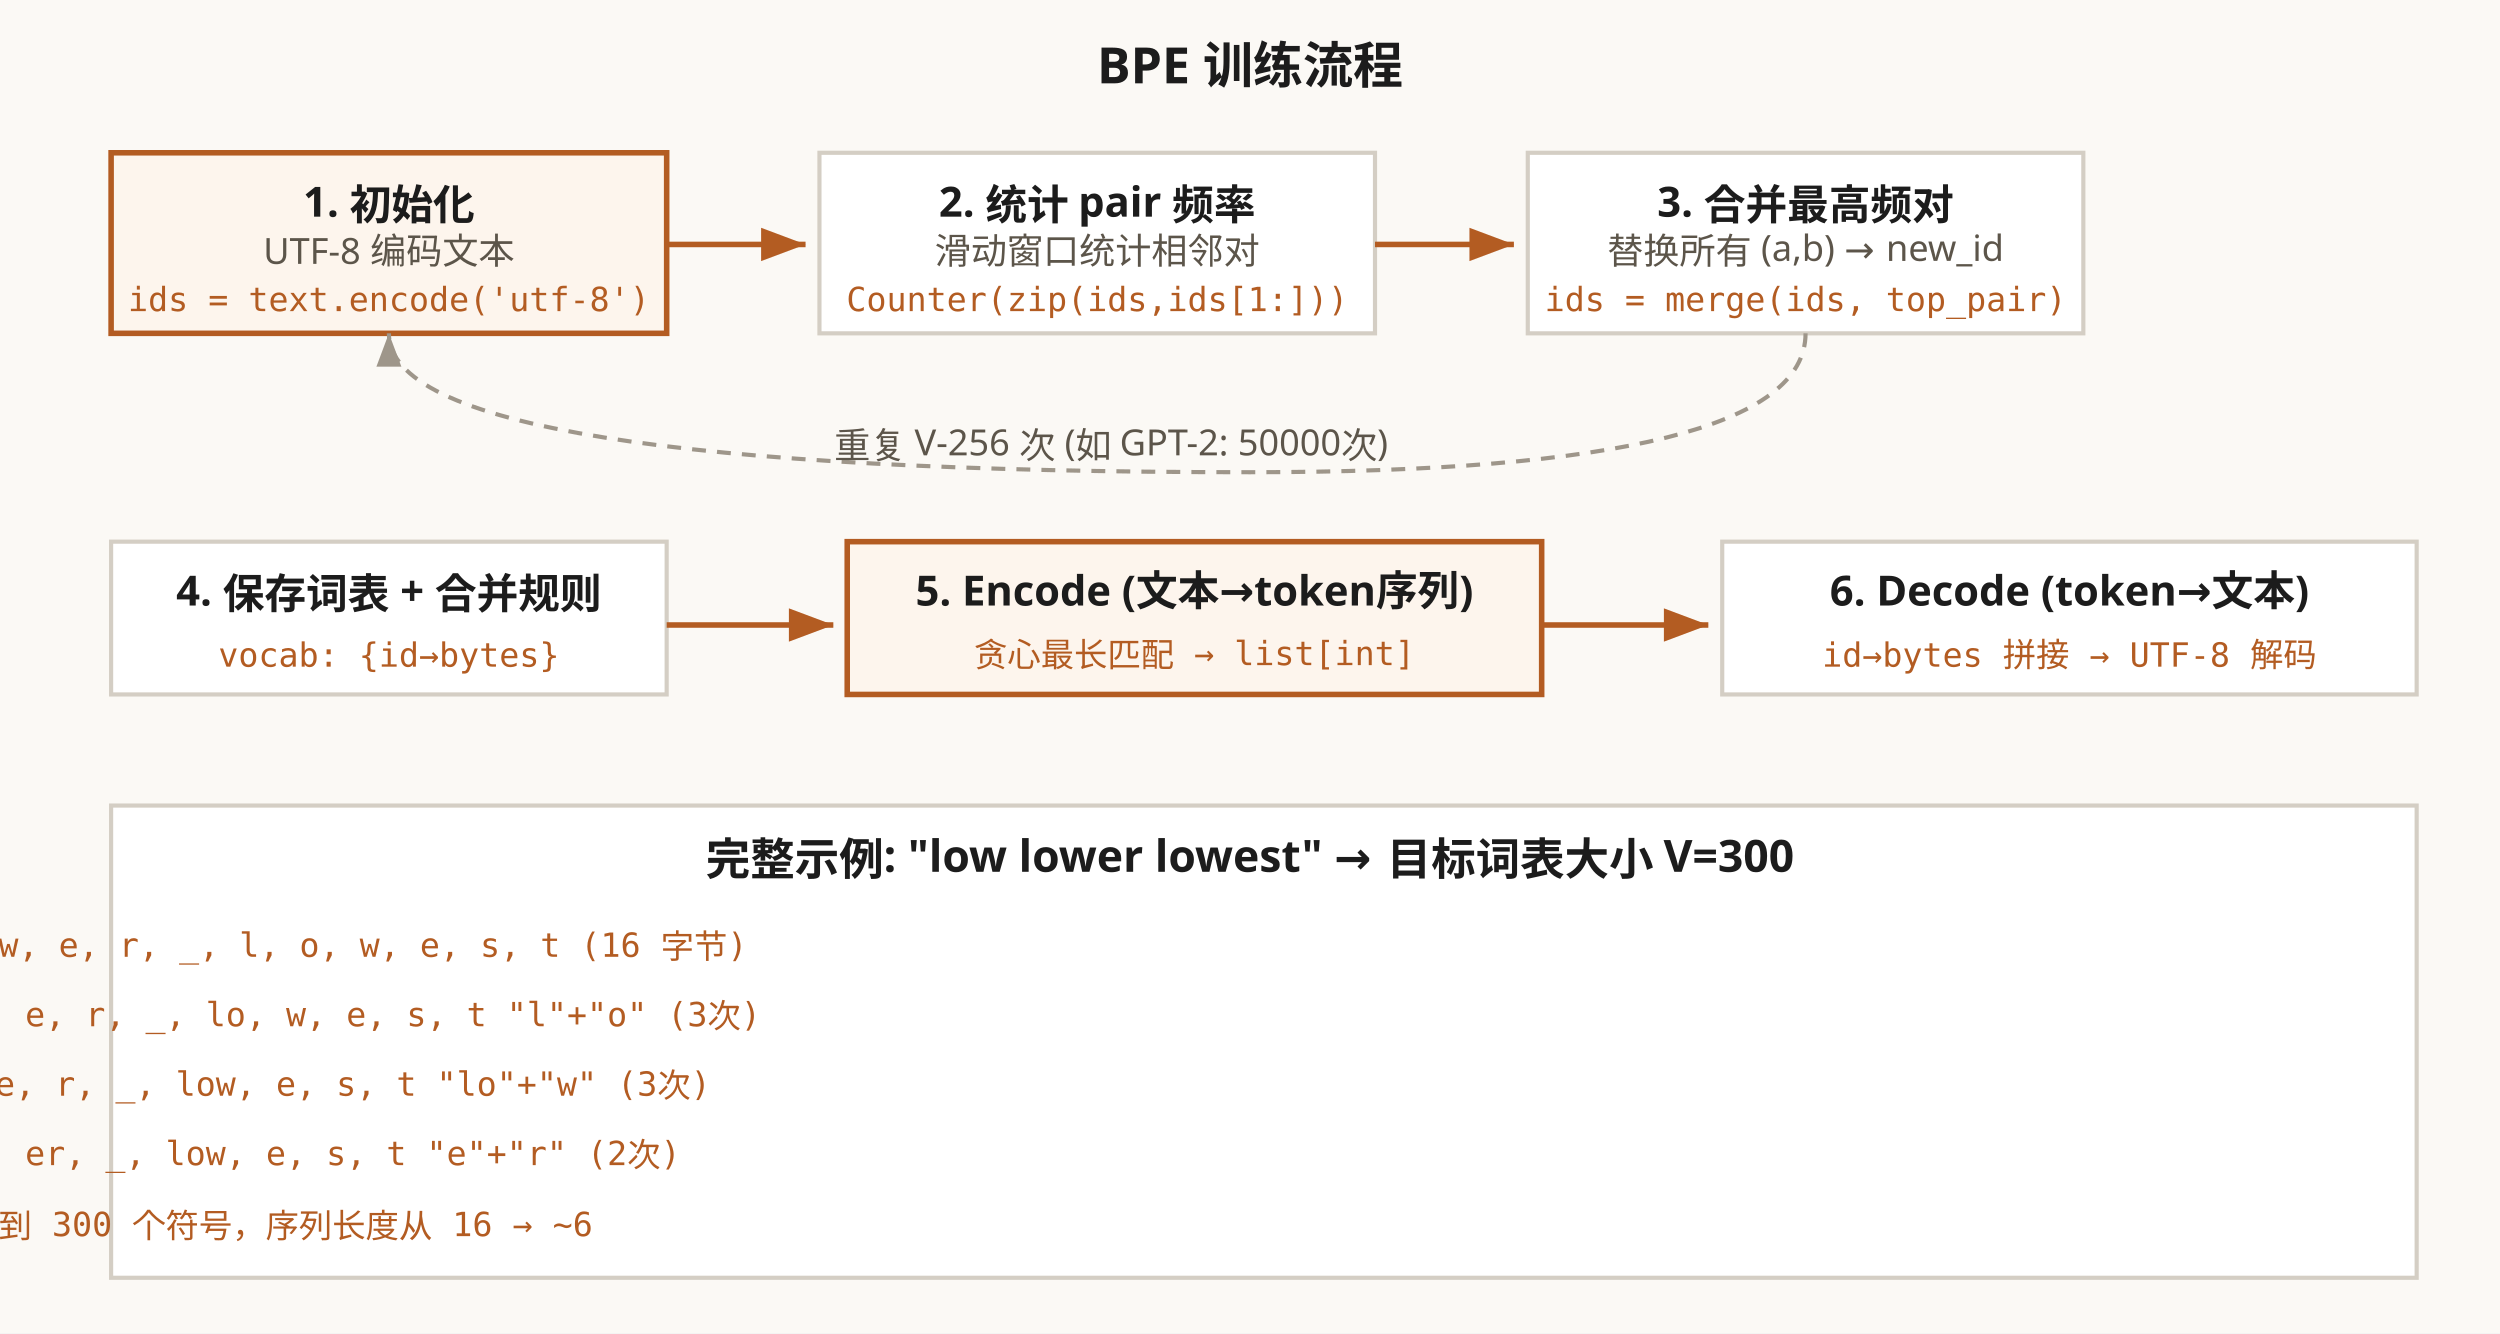
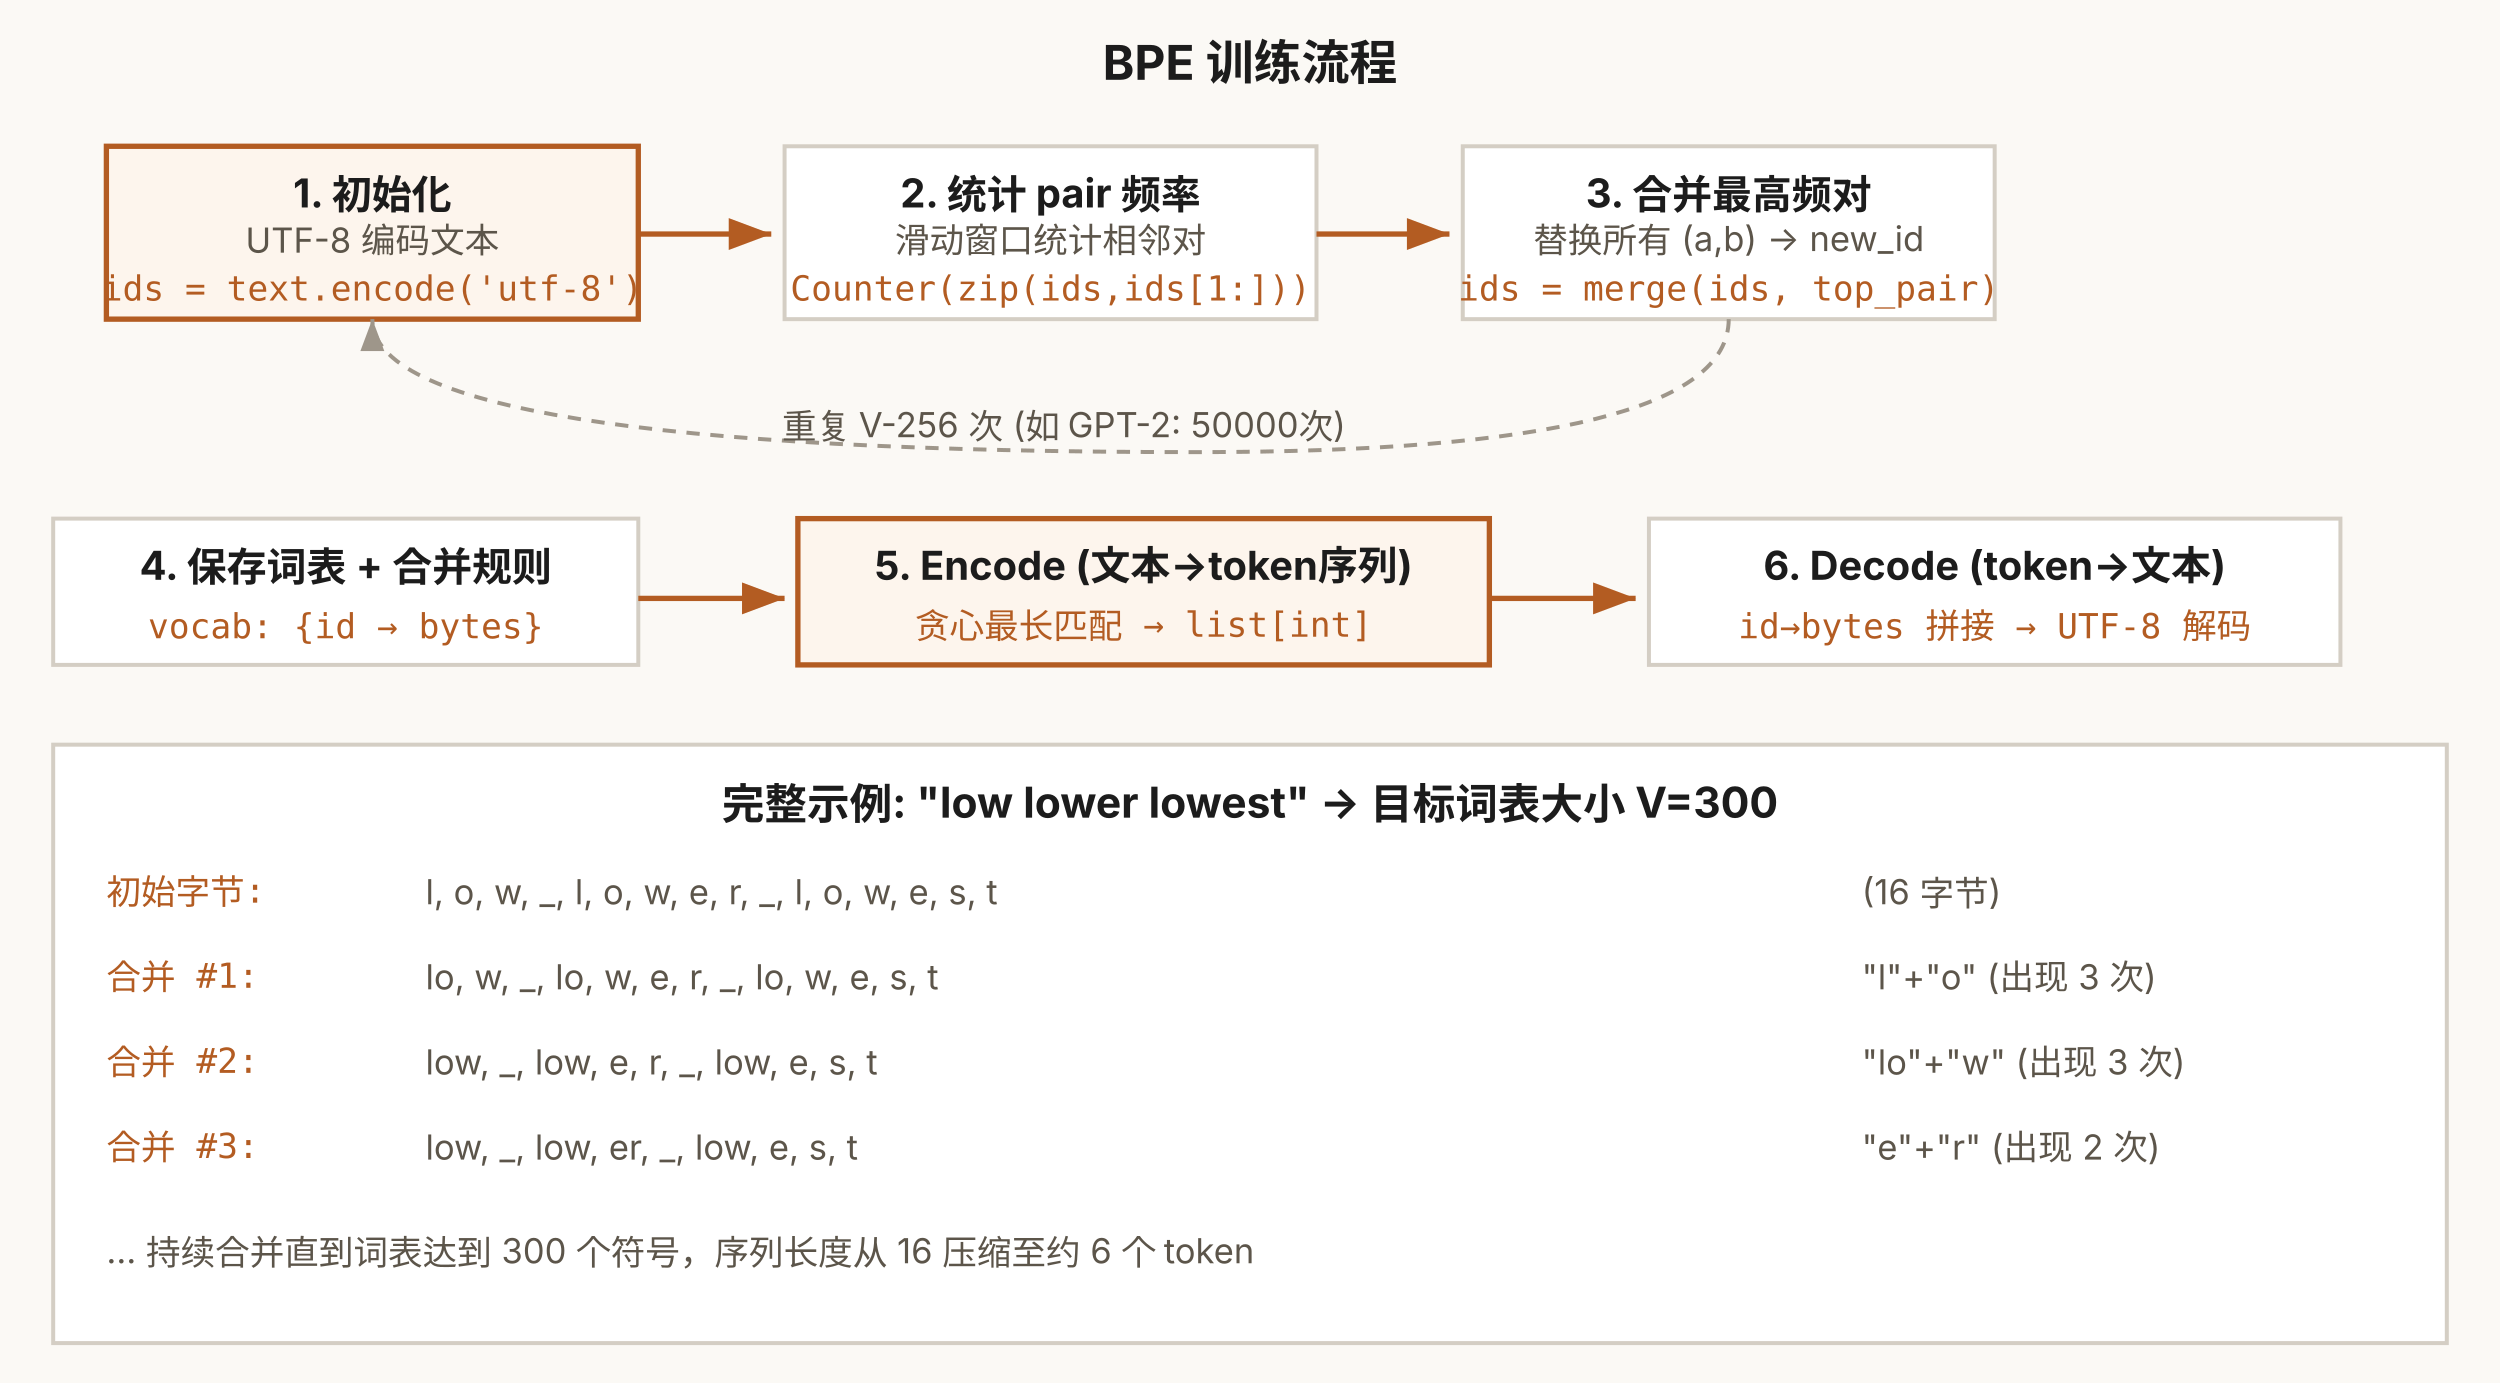
- <svg xmlns="http://www.w3.org/2000/svg" viewBox="0 0 900 480" fill="none">
+ <svg xmlns="http://www.w3.org/2000/svg" viewBox="0 0 940 520" fill="none">
  <defs>
    <style>
-       text{font-family:system-ui,sans-serif}
+       text{font-family:system-ui,-apple-system,sans-serif}
      .bg{fill:#fbf9f5}
      .box{fill:#fff;stroke:#d4cec4;stroke-width:1.5}
      .box-a{fill:#fdf5ed;stroke:#b35c22;stroke-width:2}
      .arrow{stroke:#b35c22;stroke-width:2;fill:none;marker-end:url(#ah)}
      .loop{stroke:#9e968a;stroke-width:1.5;fill:none;stroke-dasharray:5 4;marker-end:url(#ahl)}
-       .label{fill:#5c554a;font-size:13px;text-anchor:middle}
-       .title{fill:#1c1c1c;font-size:15px;font-weight:700;text-anchor:middle}
-       .code{fill:#b35c22;font-size:12px;font-family:monospace;text-anchor:middle}
+       .t1{fill:#5c554a;font-size:13px}
+       .t2{fill:#1c1c1c;font-size:15px;font-weight:700}
+       .t3{fill:#b35c22;font-size:13px;font-family:'JetBrains Mono','Fira Code',monospace}
      @media(prefers-color-scheme:dark){
        .bg{fill:#1a1814}
        .box{fill:#24221d;stroke:#504a40}
        .box-a{fill:#2a2018;stroke:#e08940}
-         .label{fill:#a09888}
-         .title{fill:#ede8df}
-         .code{fill:#e08940}
+         .t1{fill:#a09888}
+         .t2{fill:#ede8df}
+         .t3{fill:#e08940}
        .loop{stroke:#8a8278}
      }
    </style>
    <marker id="ah" markerWidth="8" markerHeight="6" refX="8" refY="3" orient="auto">
      <polygon points="0 0,8 3,0 6" fill="#b35c22" />
    </marker>
    <marker id="ahl" markerWidth="8" markerHeight="6" refX="8" refY="3" orient="auto">
      <polygon points="0 0,8 3,0 6" fill="#9e968a" />
    </marker>
  </defs>
-   <rect class="bg" width="900" height="480" />
-   <text class="title" x="450" y="30" style="font-size:18px">BPE 训练流程</text>
+   <rect class="bg" width="940" height="520" />
+   <text class="t2" x="470" y="30" text-anchor="middle" style="font-size:18px">BPE 训练流程</text>
  <rect class="box-a" x="40" y="55" width="200" height="65" />
-   <text class="title" x="140" y="78">1. 初始化</text>
-   <text class="label" x="140" y="95">UTF-8 编码文本</text>
-   <text class="code" x="140" y="112">ids = text.encode('utf-8')</text>
+   <text class="t2" x="140" y="78" text-anchor="middle">1. 初始化</text>
+   <text class="t1" x="140" y="95" text-anchor="middle">UTF-8 编码文本</text>
+   <text class="t3" x="140" y="113" text-anchor="middle">ids = text.encode('utf-8')</text>
  <line class="arrow" x1="240" y1="88" x2="290" y2="88" />
  <rect class="box" x="295" y="55" width="200" height="65" />
-   <text class="title" x="395" y="78">2. 统计 pair 频率</text>
-   <text class="label" x="395" y="95">滑动窗口统计相邻对</text>
-   <text class="code" x="395" y="112">Counter(zip(ids,ids[1:]))</text>
+   <text class="t2" x="395" y="78" text-anchor="middle">2. 统计 pair 频率</text>
+   <text class="t1" x="395" y="95" text-anchor="middle">滑动窗口统计相邻对</text>
+   <text class="t3" x="395" y="113" text-anchor="middle">Counter(zip(ids,ids[1:]))</text>
  <line class="arrow" x1="495" y1="88" x2="545" y2="88" />
  <rect class="box" x="550" y="55" width="200" height="65" />
-   <text class="title" x="650" y="78">3. 合并最高频对</text>
-   <text class="label" x="650" y="95">替换所有 (a,b) → new_id</text>
-   <text class="code" x="650" y="112">ids = merge(ids, top_pair)</text>
+   <text class="t2" x="650" y="78" text-anchor="middle">3. 合并最高频对</text>
+   <text class="t1" x="650" y="95" text-anchor="middle">替换所有 (a,b) → new_id</text>
+   <text class="t3" x="650" y="113" text-anchor="middle">ids = merge(ids, top_pair)</text>
  <path class="loop" d="M 650 120 Q 650 170 450 170 Q 140 170 140 120" />
-   <text class="label" x="400" y="165">重复 V-256 次 (如 GPT-2: 50000次)</text>
-   <rect class="box" x="40" y="195" width="200" height="55" />
-   <text class="title" x="140" y="218">4. 保存词表 + 合并规则</text>
-   <text class="code" x="140" y="240">vocab: {id→bytes}</text>
-   <line class="arrow" x1="240" y1="225" x2="300" y2="225" />
-   <rect class="box-a" x="305" y="195" width="250" height="55" />
-   <text class="title" x="430" y="218">5. Encode (文本→token序列)</text>
-   <text class="code" x="430" y="240">贪心最长匹配 → list[int]</text>
-   <line class="arrow" x1="555" y1="225" x2="615" y2="225" />
-   <rect class="box" x="620" y="195" width="250" height="55" />
-   <text class="title" x="745" y="218">6. Decode (token→文本)</text>
-   <text class="code" x="745" y="240">id→bytes 拼接 → UTF-8 解码</text>
-   <rect class="box" x="40" y="290" width="830" height="170" />
-   <text class="title" x="450" y="315" style="font-size:16px">完整示例: "low lower lowest" → 目标词表大小 V=300</text>
-   <text class="code" x="50" y="345" text-anchor="start">初始:    l, o, w, _, l, o, w, e, r, _, l, o, w, e, s, t    (16 字节)</text>
-   <text class="code" x="50" y="370" text-anchor="start">合并 #1:  lo, w, _, lo, w, e, r, _, lo, w, e, s, t          "l"+"o" (3次)</text>
-   <text class="code" x="50" y="395" text-anchor="start">合并 #2:  low, _, low, e, r, _, low, e, s, t                "lo"+"w" (3次)</text>
-   <text class="code" x="50" y="420" text-anchor="start">合并 #3:  low, _, low, er, _, low, e, s, t                  "e"+"r" (2次)</text>
-   <text class="code" x="50" y="445" text-anchor="start">... 持续直到词表达到 300 个符号，序列长度从 16 → ~6</text>
+   <text class="t1" x="400" y="165" text-anchor="middle">重复 V-256 次 (如 GPT-2: 50000次)</text>
+   <rect class="box" x="20" y="195" width="220" height="55" />
+   <text class="t2" x="130" y="218" text-anchor="middle">4. 保存词表 + 合并规则</text>
+   <text class="t3" x="130" y="240" text-anchor="middle">vocab: {id → bytes}</text>
+   <line class="arrow" x1="240" y1="225" x2="295" y2="225" />
+   <rect class="box-a" x="300" y="195" width="260" height="55" />
+   <text class="t2" x="430" y="218" text-anchor="middle">5. Encode (文本→token序列)</text>
+   <text class="t3" x="430" y="240" text-anchor="middle">贪心最长匹配 → list[int]</text>
+   <line class="arrow" x1="560" y1="225" x2="615" y2="225" />
+   <rect class="box" x="620" y="195" width="260" height="55" />
+   <text class="t2" x="750" y="218" text-anchor="middle">6. Decode (token→文本)</text>
+   <text class="t3" x="750" y="240" text-anchor="middle">id→bytes 拼接 → UTF-8 解码</text>
+   <rect class="box" x="20" y="280" width="900" height="225" />
+   <text class="t2" x="470" y="308" text-anchor="middle" style="font-size:16px">完整示例: "low lower lowest" → 目标词表大小 V=300</text>
+   <g font-family="'JetBrains Mono','Fira Code',monospace" font-size="13">
+     <text class="t3" x="40" y="340">初始字节:</text>
+     <text class="t1" x="160" y="340">l, o, w, _, l, o, w, e, r, _, l, o, w, e, s, t</text>
+     <text class="t1" x="700" y="340">(16 字节)</text>
+     <text class="t3" x="40" y="372">合并 #1:</text>
+     <text class="t1" x="160" y="372">lo, w, _, lo, w, e, r, _, lo, w, e, s, t</text>
+     <text class="t1" x="700" y="372">"l"+"o" (出现 3 次)</text>
+     <text class="t3" x="40" y="404">合并 #2:</text>
+     <text class="t1" x="160" y="404">low, _, low, e, r, _, low, e, s, t</text>
+     <text class="t1" x="700" y="404">"lo"+"w" (出现 3 次)</text>
+     <text class="t3" x="40" y="436">合并 #3:</text>
+     <text class="t1" x="160" y="436">low, _, low, er, _, low, e, s, t</text>
+     <text class="t1" x="700" y="436">"e"+"r" (出现 2 次)</text>
+     <text class="t1" x="40" y="475">... 持续合并直到词表达到 300 个符号，序列长度从 16 压缩至约 6 个 token</text>
+   </g>
</svg>
